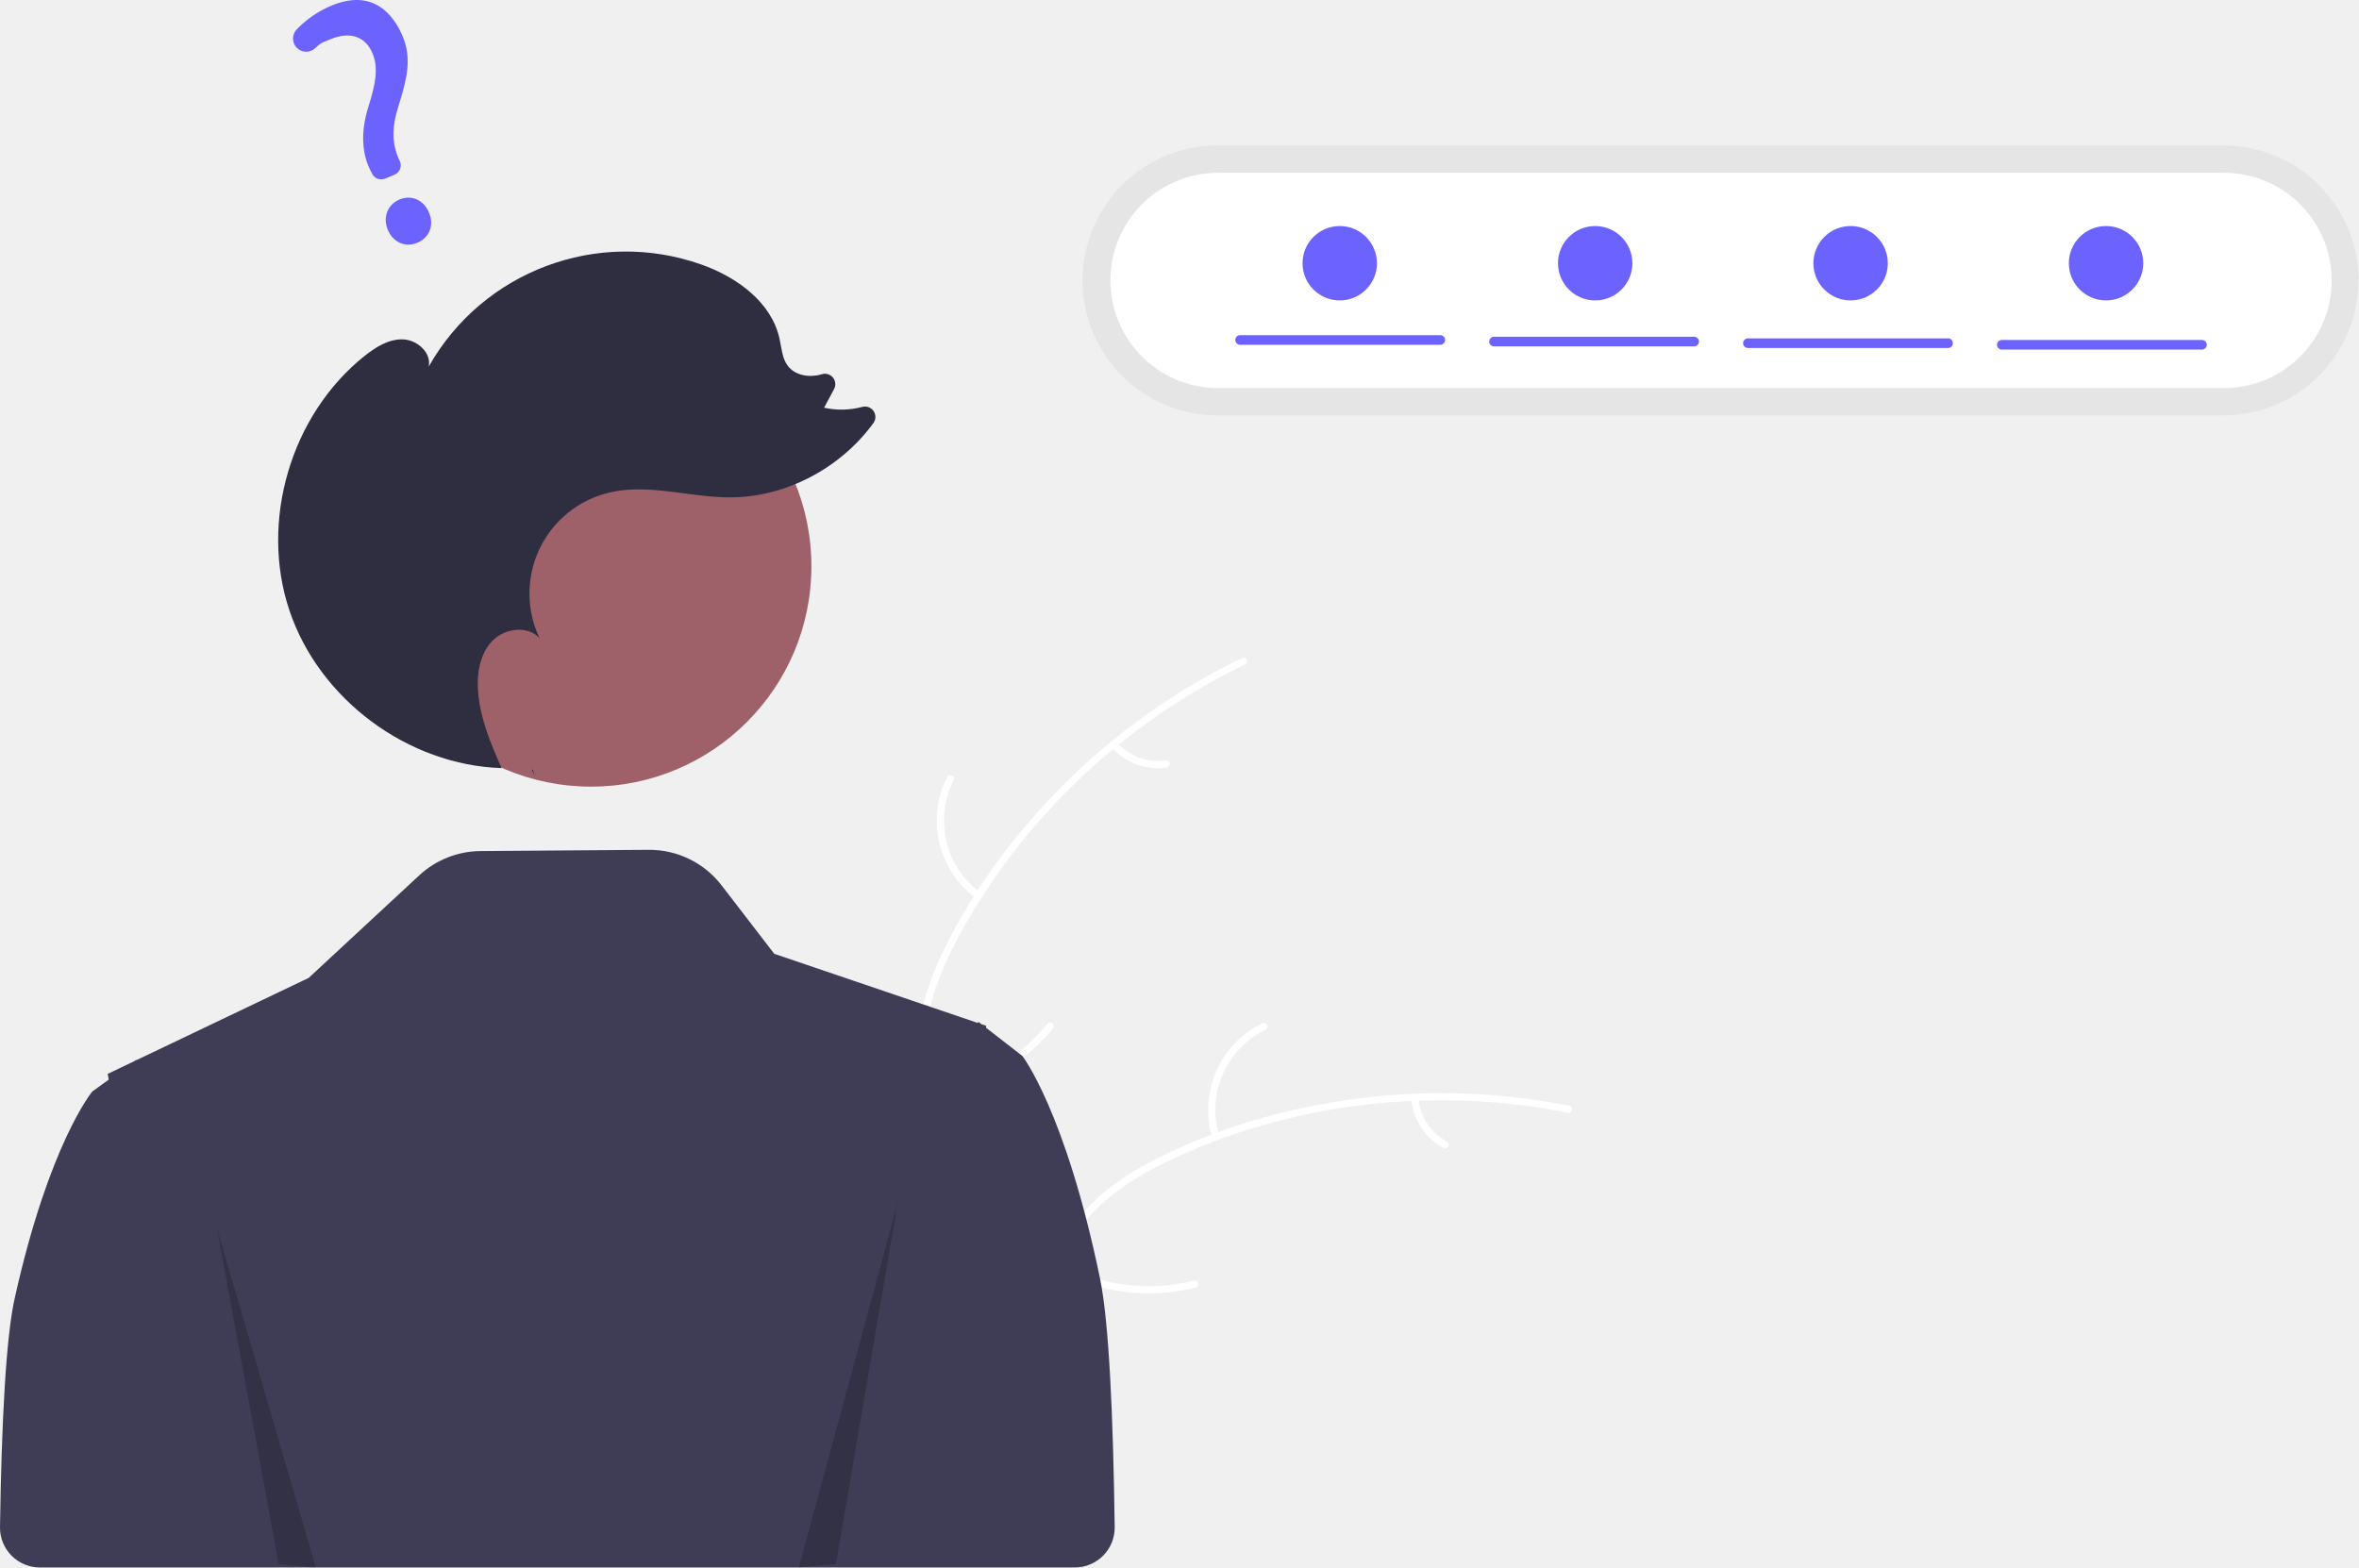
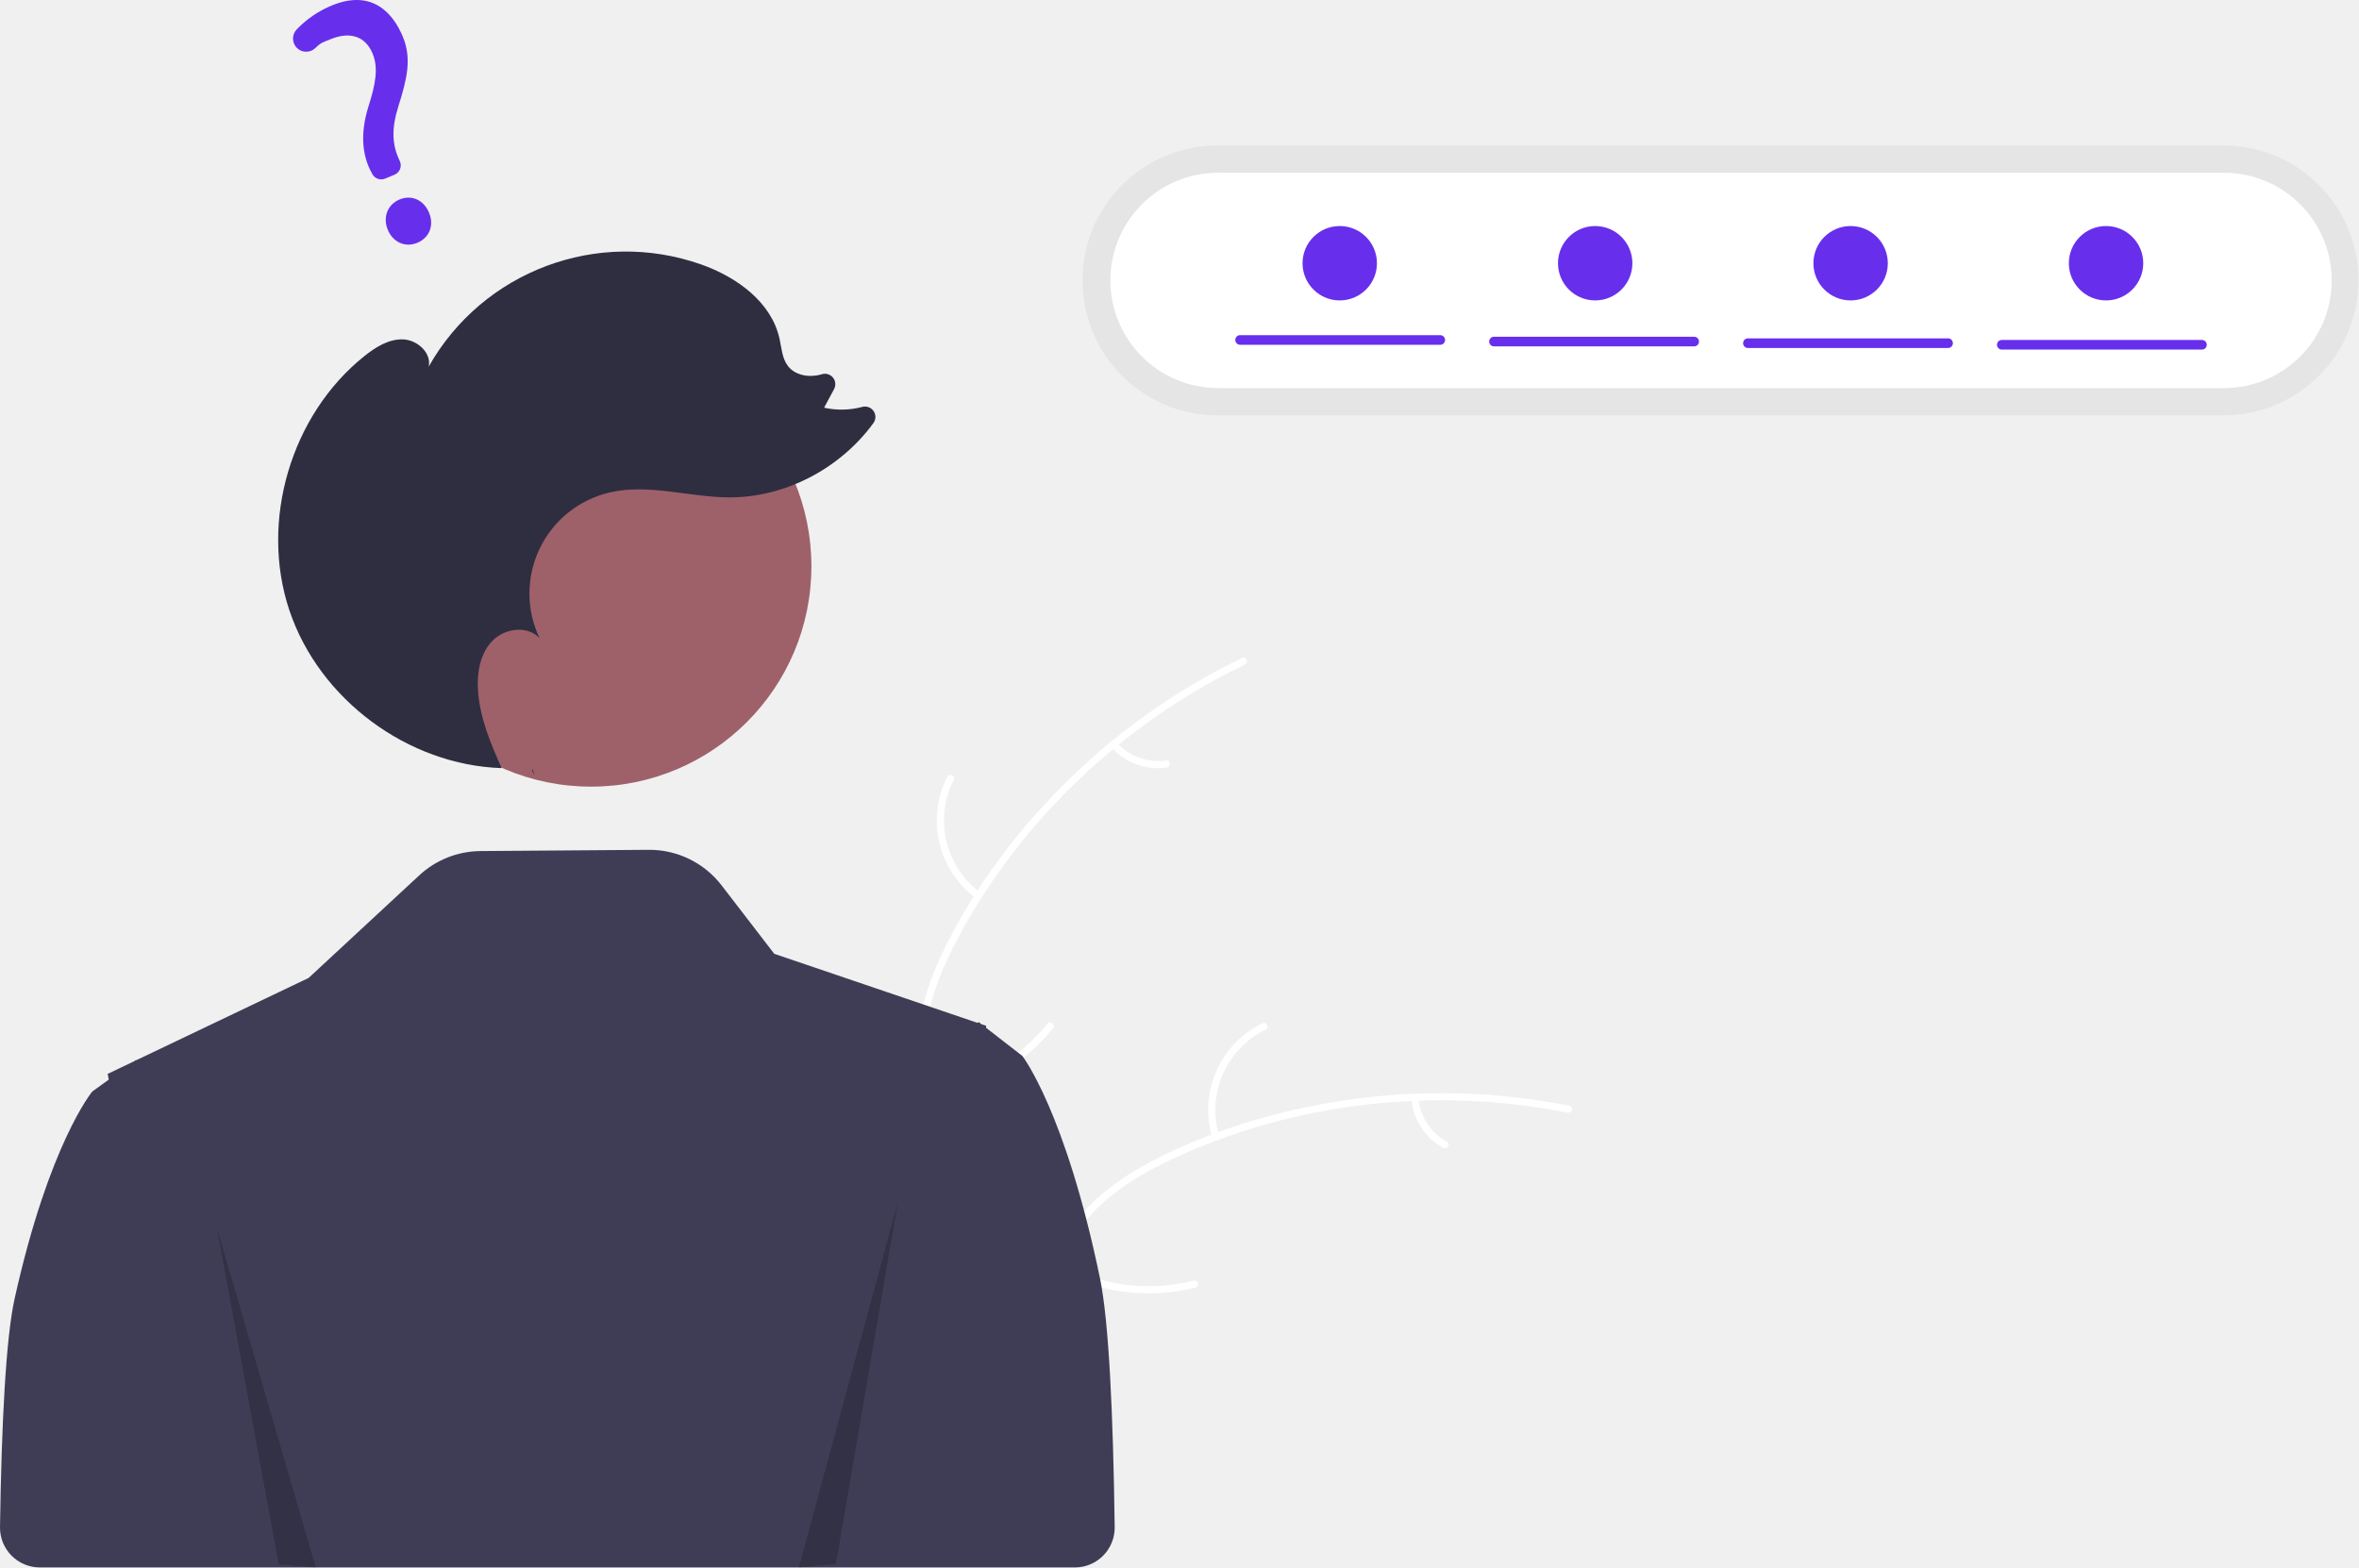
<svg xmlns="http://www.w3.org/2000/svg" id="a1eb8154-a900-4139-a57a-48f5993fbc39" data-name="Layer 1" width="951.235" height="632.162" viewBox="0 0 951.235 632.162">
  <path d="M465.591,496.884c32.599-57.345,94.782-101.377,160.608-97.135a303.919,303.919,0,0,0-79.931,192.744c-1.081,27.644.595,58.502-17.759,79.201-11.42,12.88-28.877,19.117-46.04,20.426-17.164,1.308-34.324-1.793-51.259-4.881l-4.108,1.261C425.537,622.556,432.992,554.23,465.591,496.884Z" transform="translate(-124.3823 -133.0693)" fill="#f0f0f0" />
  <path d="M626.297,401.13C577.62,424.563,536.113,463.7,510.633,511.429c-5.509,10.319-10.199,21.266-12.244,32.841-2.047,11.58-.617,22.603,3.338,33.602,3.616,10.055,8.479,19.921,9.588,30.68,1.169,11.34-3.004,21.944-10.515,30.359-9.19,10.296-21.531,16.677-33.817,22.497-13.641,6.462-27.912,12.958-37.573,25.019-1.171,1.461-3.37-.441-2.201-1.9,16.809-20.983,45.583-24.928,65.536-41.831,9.31-7.887,16.3-18.628,15.859-31.214-.386-11.005-5.392-21.184-9.141-31.333-3.937-10.657-5.9-21.372-4.488-32.734,1.444-11.622,5.716-22.776,10.937-33.191,11.774-23.488,27.887-45.051,46.345-63.691a264.375,264.375,0,0,1,73.099-52.155c1.681-.809,2.612,1.947.942,2.751Z" transform="translate(-124.3823 -133.0693)" fill="#fff" />
  <path d="M518.097,495.478a38.974,38.974,0,0,1-11.761-49.077c.851-1.666,3.48-.421,2.627,1.247a36.089,36.089,0,0,0,11.033,45.63c1.515,1.097-.393,3.291-1.9,2.201Z" transform="translate(-124.3823 -133.0693)" fill="#fff" />
  <path d="M499.222,573.016A75.118,75.118,0,0,0,546.783,545.906c1.176-1.457,3.375.444,2.201,1.9A78.134,78.134,0,0,1,499.435,575.915c-1.855.266-2.058-2.635-.213-2.899Z" transform="translate(-124.3823 -133.0693)" fill="#fff" />
  <path d="M574.907,432.685a22.061,22.061,0,0,0,19.718,7.03c1.851-.289,2.052,2.612.213,2.899a24.721,24.721,0,0,1-21.83-7.728,1.502,1.502,0,0,1-.151-2.05,1.461,1.461,0,0,1,2.05-.151Z" transform="translate(-124.3823 -133.0693)" fill="#fff" />
  <path d="M757.173,580.652c-1.151.213-2.302.427-3.463.662a290.53,290.53,0,0,0-45.425,12.557c-1.149.4-2.308.823-3.443,1.255a306.284,306.284,0,0,0-96.329,58.622,297.44,297.44,0,0,0-31.2,32.695c-13.196,16.123-26.221,34.654-43.465,45.166a51.028,51.028,0,0,1-5.552,3.01l-99.338-41.204c-.179-.207-.368-.392-.548-.599l-4.041-1.464c.451-.636.932-1.287,1.383-1.923.26-.37.542-.731.802-1.102.18-.244.362-.488.511-.718.06-.081.121-.162.171-.221.149-.23.311-.429.451-.636q4.02-5.465,8.13-10.892c.009-.023.009-.023.041-.036,20.951-27.516,44.382-53.525,71.017-75.151.802-.65,1.611-1.324,2.458-1.955a283.824,283.824,0,0,1,38.364-25.951,250.912,250.912,0,0,1,22.758-11.253A208.652,208.652,0,0,1,633.669,545.389c43.431-4.033,87.669,5.869,120.98,33.154C755.5,579.241,756.331,579.931,757.173,580.652Z" transform="translate(-124.3823 -133.0693)" fill="#f0f0f0" />
  <path d="M756.427,581.82c-52.975-10.597-109.678-4.339-158.759,18.43-10.611,4.923-20.947,10.84-29.549,18.85-8.606,8.014-14.101,17.676-17.565,28.839-3.167,10.205-5.224,21.011-10.816,30.269-5.895,9.758-15.61,15.712-26.674,17.909-13.537,2.688-27.232.352-40.545-2.397-14.782-3.053-30.088-6.459-45.063-2.646-1.814.462-2.425-2.381-.613-2.842,26.055-6.634,51.404,7.541,77.512,6.058,12.183-.692,24.23-5.06,31.455-15.374,6.318-9.019,8.449-20.16,11.566-30.521,3.273-10.879,8.157-20.616,16.124-28.838,8.151-8.41,18.277-14.744,28.715-19.916,23.542-11.665,49.39-19.181,75.35-22.951a264.375,264.375,0,0,1,89.766,2.367c1.83.366.913,3.127-.905,2.763Z" transform="translate(-124.3823 -133.0693)" fill="#fff" />
  <path d="M613.231,592.008a38.974,38.974,0,0,1,20.158-46.266c1.682-.817,3.032,1.759,1.347,2.577a36.089,36.089,0,0,0-18.663,43.076c.549,1.788-2.296,2.391-2.842.613Z" transform="translate(-124.3823 -133.0693)" fill="#fff" />
  <path d="M551.478,642.554a75.118,75.118,0,0,0,54.296,6.99c1.816-.456,2.427,2.387.613,2.842a78.135,78.135,0,0,1-56.485-7.388c-1.641-.905-.057-3.343,1.576-2.443Z" transform="translate(-124.3823 -133.0693)" fill="#fff" />
  <path d="M696.396,576.075a22.061,22.061,0,0,0,11.511,17.484c1.652.884.066,3.321-1.576,2.443a24.721,24.721,0,0,1-12.777-19.314,1.502,1.502,0,0,1,1.114-1.728,1.461,1.461,0,0,1,1.728,1.114Z" transform="translate(-124.3823 -133.0693)" fill="#fff" />
  <path d="M567.941,648.631c-13.912-67.267-31.302-89.694-31.302-89.694l-6.643-5.152-7.989-6.206.039-.798-1.895-.644-.445-.346-.729-.56-.117.126-.248.256-36.152-12.289-45.865-15.579L415.355,490.14a36.734,36.734,0,0,0-29.387-14.334l-67.829.502a36.734,36.734,0,0,0-24.71,9.801l-44.583,41.354-69.469,33.178-.117-.117-.729.521-10.734,5.132.443,2.306-6.643,4.794s-17.39,20.868-31.302,83.459c-3.539,15.926-5.281,50.09-5.91,92.188a16.069,16.069,0,0,0,16.062,16.307H511.494v-0H557.806a16.072,16.072,0,0,0,16.063-16.291C573.254,703.131,571.513,665.902,567.941,648.631Z" transform="translate(-124.3823 -133.0693)" fill="#3f3d56" />
  <path d="M615.548,191.732a54.431,54.431,0,1,0,0,108.861H1021.187a54.431,54.431,0,0,0,0-108.861Z" transform="translate(-124.3823 -133.0693)" fill="#e5e5e5" />
  <path d="M615.548,202.747a43.415,43.415,0,1,0,0,86.83H1021.187a43.415,43.415,0,0,0,0-86.83Z" transform="translate(-124.3823 -133.0693)" fill="#fff" />
  <circle id="e096411a-cdc3-4e6d-bbd4-4630e1fee17e" data-name="ab6171fa-7d69-4734-b81c-8dff60f9761b" cx="238.323" cy="228.392" r="88.863" fill="#9e616a" />
  <path d="M339.972,445.973q-.569-1.254-1.136-2.516c.146.005.29.026.435.029Z" transform="translate(-124.3823 -133.0693)" fill="#2f2e41" />
  <path d="M271.371,276.64c4.494-3.585,9.747-6.884,15.494-6.699,5.746.185,11.573,5.375,10.383,11a91.318,91.318,0,0,1,109.895-41.208c14.282,5.039,28.287,15.119,31.568,29.904.842,3.795,1.023,7.957,3.393,11.039,2.988,3.886,8.705,4.765,13.412,3.398q.071-.021.141-.042a4.199,4.199,0,0,1,5.073,5.927l-4.041,7.537a32.383,32.383,0,0,0,15.428-.328,4.195,4.195,0,0,1,4.455,6.528c-13.325,18.294-35.586,30.108-58.303,29.969-16.146-.098-32.458-5.663-48.172-1.95a41.844,41.844,0,0,0-28.144,58.74c-4.827-5.28-14.159-4.03-19.097,1.147-4.938,5.177-6.216,12.904-5.719,20.041.761,10.916,5.038,21.201,9.546,31.212-37.801-1.19-73.555-27.707-85.59-63.572C229.008,343.267,241.674,300.33,271.371,276.64Z" transform="translate(-124.3823 -133.0693)" fill="#2f2e41" />
  <polygon points="87.464 495.253 112.388 630.86 127.343 632.162 87.464 495.253" opacity="0.2" />
  <polygon points="362.007 485.026 337.083 630.762 322.128 632.162 362.007 485.026" opacity="0.2" />
-   <path d="M292.629,231.001c-4.779,1.995-9.765-.191-11.857-5.2-2.123-5.085-.14-10.246,4.715-12.274,4.856-2.028,9.754.165,11.911,5.331C299.524,223.948,297.563,228.941,292.629,231.001Zm-9.154-27.482-3.8,1.587a4.099,4.099,0,0,1-5.206-1.909l-.188-.368c-4.088-7.373-4.557-16.335-1.384-26.621,2.939-9.227,4.16-15.717,1.705-21.596-2.838-6.797-8.899-8.927-16.628-5.842-2.998,1.252-3.952,1.232-6.311,3.572a5.416,5.416,0,0,1-3.921,1.593,5.235,5.235,0,0,1-3.747-1.643,5.348,5.348,0,0,1-.037-7.297,41.535,41.535,0,0,1,14.046-9.644c16.606-6.934,24.966,3.303,28.792,12.465,3.742,8.961,1.637,17.275-1.745,28.043-2.834,8.948-2.669,15.578.55,22.17a4.081,4.081,0,0,1-2.126,5.491Z" transform="translate(-124.3823 -133.0693)" fill="#6c63ff" />
-   <path d="M705.149,272.122h-80.707a1.944,1.944,0,1,1,0-3.888h80.707a1.944,1.944,0,0,1,0,3.888Z" transform="translate(-124.3823 -133.0693)" fill="#6c63ff" />
-   <path d="M807.53,272.77h-80.707a1.944,1.944,0,1,1,0-3.888h80.707a1.944,1.944,0,1,1,0,3.888Z" transform="translate(-124.3823 -133.0693)" fill="#6c63ff" />
-   <path d="M909.912,273.418H829.205a1.944,1.944,0,0,1,0-3.888h80.707a1.944,1.944,0,1,1,0,3.888Z" transform="translate(-124.3823 -133.0693)" fill="#6c63ff" />
-   <path d="M1012.294,274.066h-80.707a1.944,1.944,0,0,1,0-3.888h80.707a1.944,1.944,0,0,1,0,3.888Z" transform="translate(-124.3823 -133.0693)" fill="#6c63ff" />
-   <circle cx="540.235" cy="106.162" r="15" fill="#6c63ff" />
-   <circle cx="643.235" cy="106.162" r="15" fill="#6c63ff" />
-   <circle cx="746.235" cy="106.162" r="15" fill="#6c63ff" />
-   <circle cx="849.235" cy="106.162" r="15" fill="#6c63ff" />
+   <path d="M292.629,231.001c-4.779,1.995-9.765-.191-11.857-5.2-2.123-5.085-.14-10.246,4.715-12.274,4.856-2.028,9.754.165,11.911,5.331C299.524,223.948,297.563,228.941,292.629,231.001Zm-9.154-27.482-3.8,1.587a4.099,4.099,0,0,1-5.206-1.909l-.188-.368c-4.088-7.373-4.557-16.335-1.384-26.621,2.939-9.227,4.16-15.717,1.705-21.596-2.838-6.797-8.899-8.927-16.628-5.842-2.998,1.252-3.952,1.232-6.311,3.572a5.416,5.416,0,0,1-3.921,1.593,5.235,5.235,0,0,1-3.747-1.643,5.348,5.348,0,0,1-.037-7.297,41.535,41.535,0,0,1,14.046-9.644c16.606-6.934,24.966,3.303,28.792,12.465,3.742,8.961,1.637,17.275-1.745,28.043-2.834,8.948-2.669,15.578.55,22.17a4.081,4.081,0,0,1-2.126,5.491Z" transform="translate(-124.3823 -133.0693)" fill="#672fec" />
+   <path d="M705.149,272.122h-80.707a1.944,1.944,0,1,1,0-3.888h80.707a1.944,1.944,0,0,1,0,3.888Z" transform="translate(-124.3823 -133.0693)" fill="#672fec" />
+   <path d="M807.53,272.77h-80.707a1.944,1.944,0,1,1,0-3.888h80.707a1.944,1.944,0,1,1,0,3.888Z" transform="translate(-124.3823 -133.0693)" fill="#672fec" />
+   <path d="M909.912,273.418H829.205a1.944,1.944,0,0,1,0-3.888h80.707a1.944,1.944,0,1,1,0,3.888Z" transform="translate(-124.3823 -133.0693)" fill="#672fec" />
+   <path d="M1012.294,274.066h-80.707a1.944,1.944,0,0,1,0-3.888h80.707a1.944,1.944,0,0,1,0,3.888Z" transform="translate(-124.3823 -133.0693)" fill="#672fec" />
+   <circle cx="540.235" cy="106.162" r="15" fill="#672fec" />
+   <circle cx="643.235" cy="106.162" r="15" fill="#672fec" />
+   <circle cx="746.235" cy="106.162" r="15" fill="#672fec" />
+   <circle cx="849.235" cy="106.162" r="15" fill="#672fec" />
</svg>
